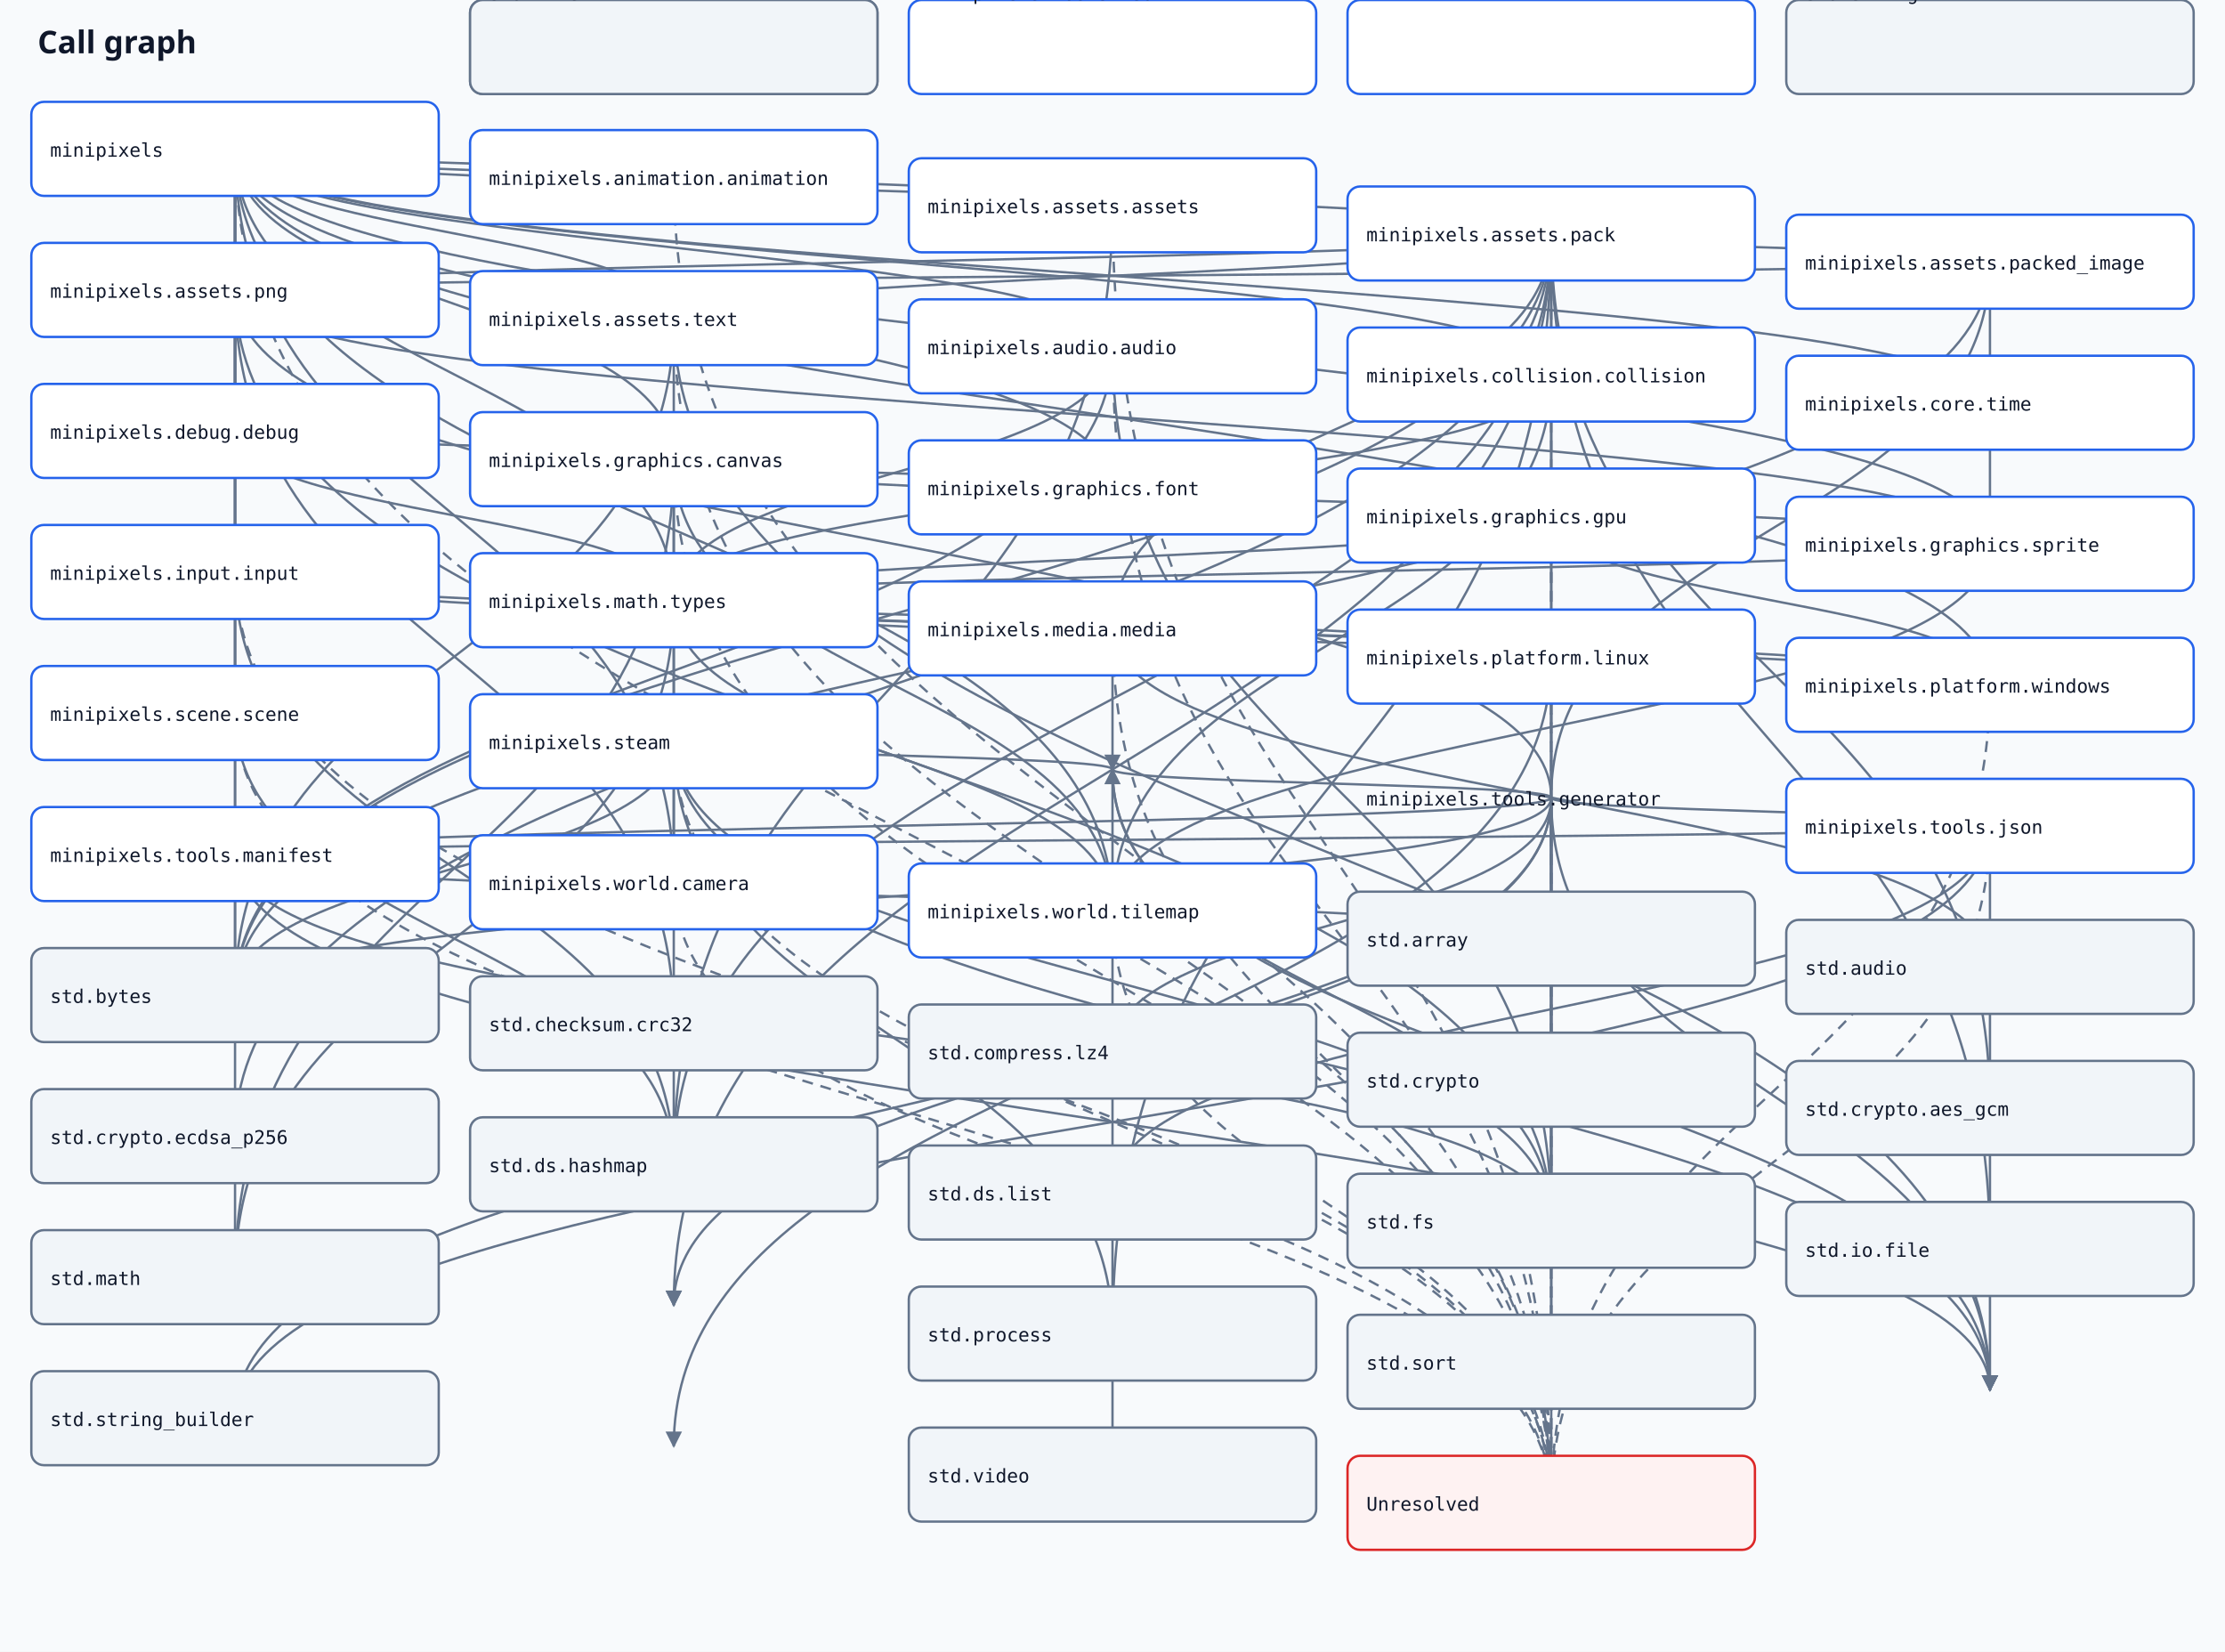
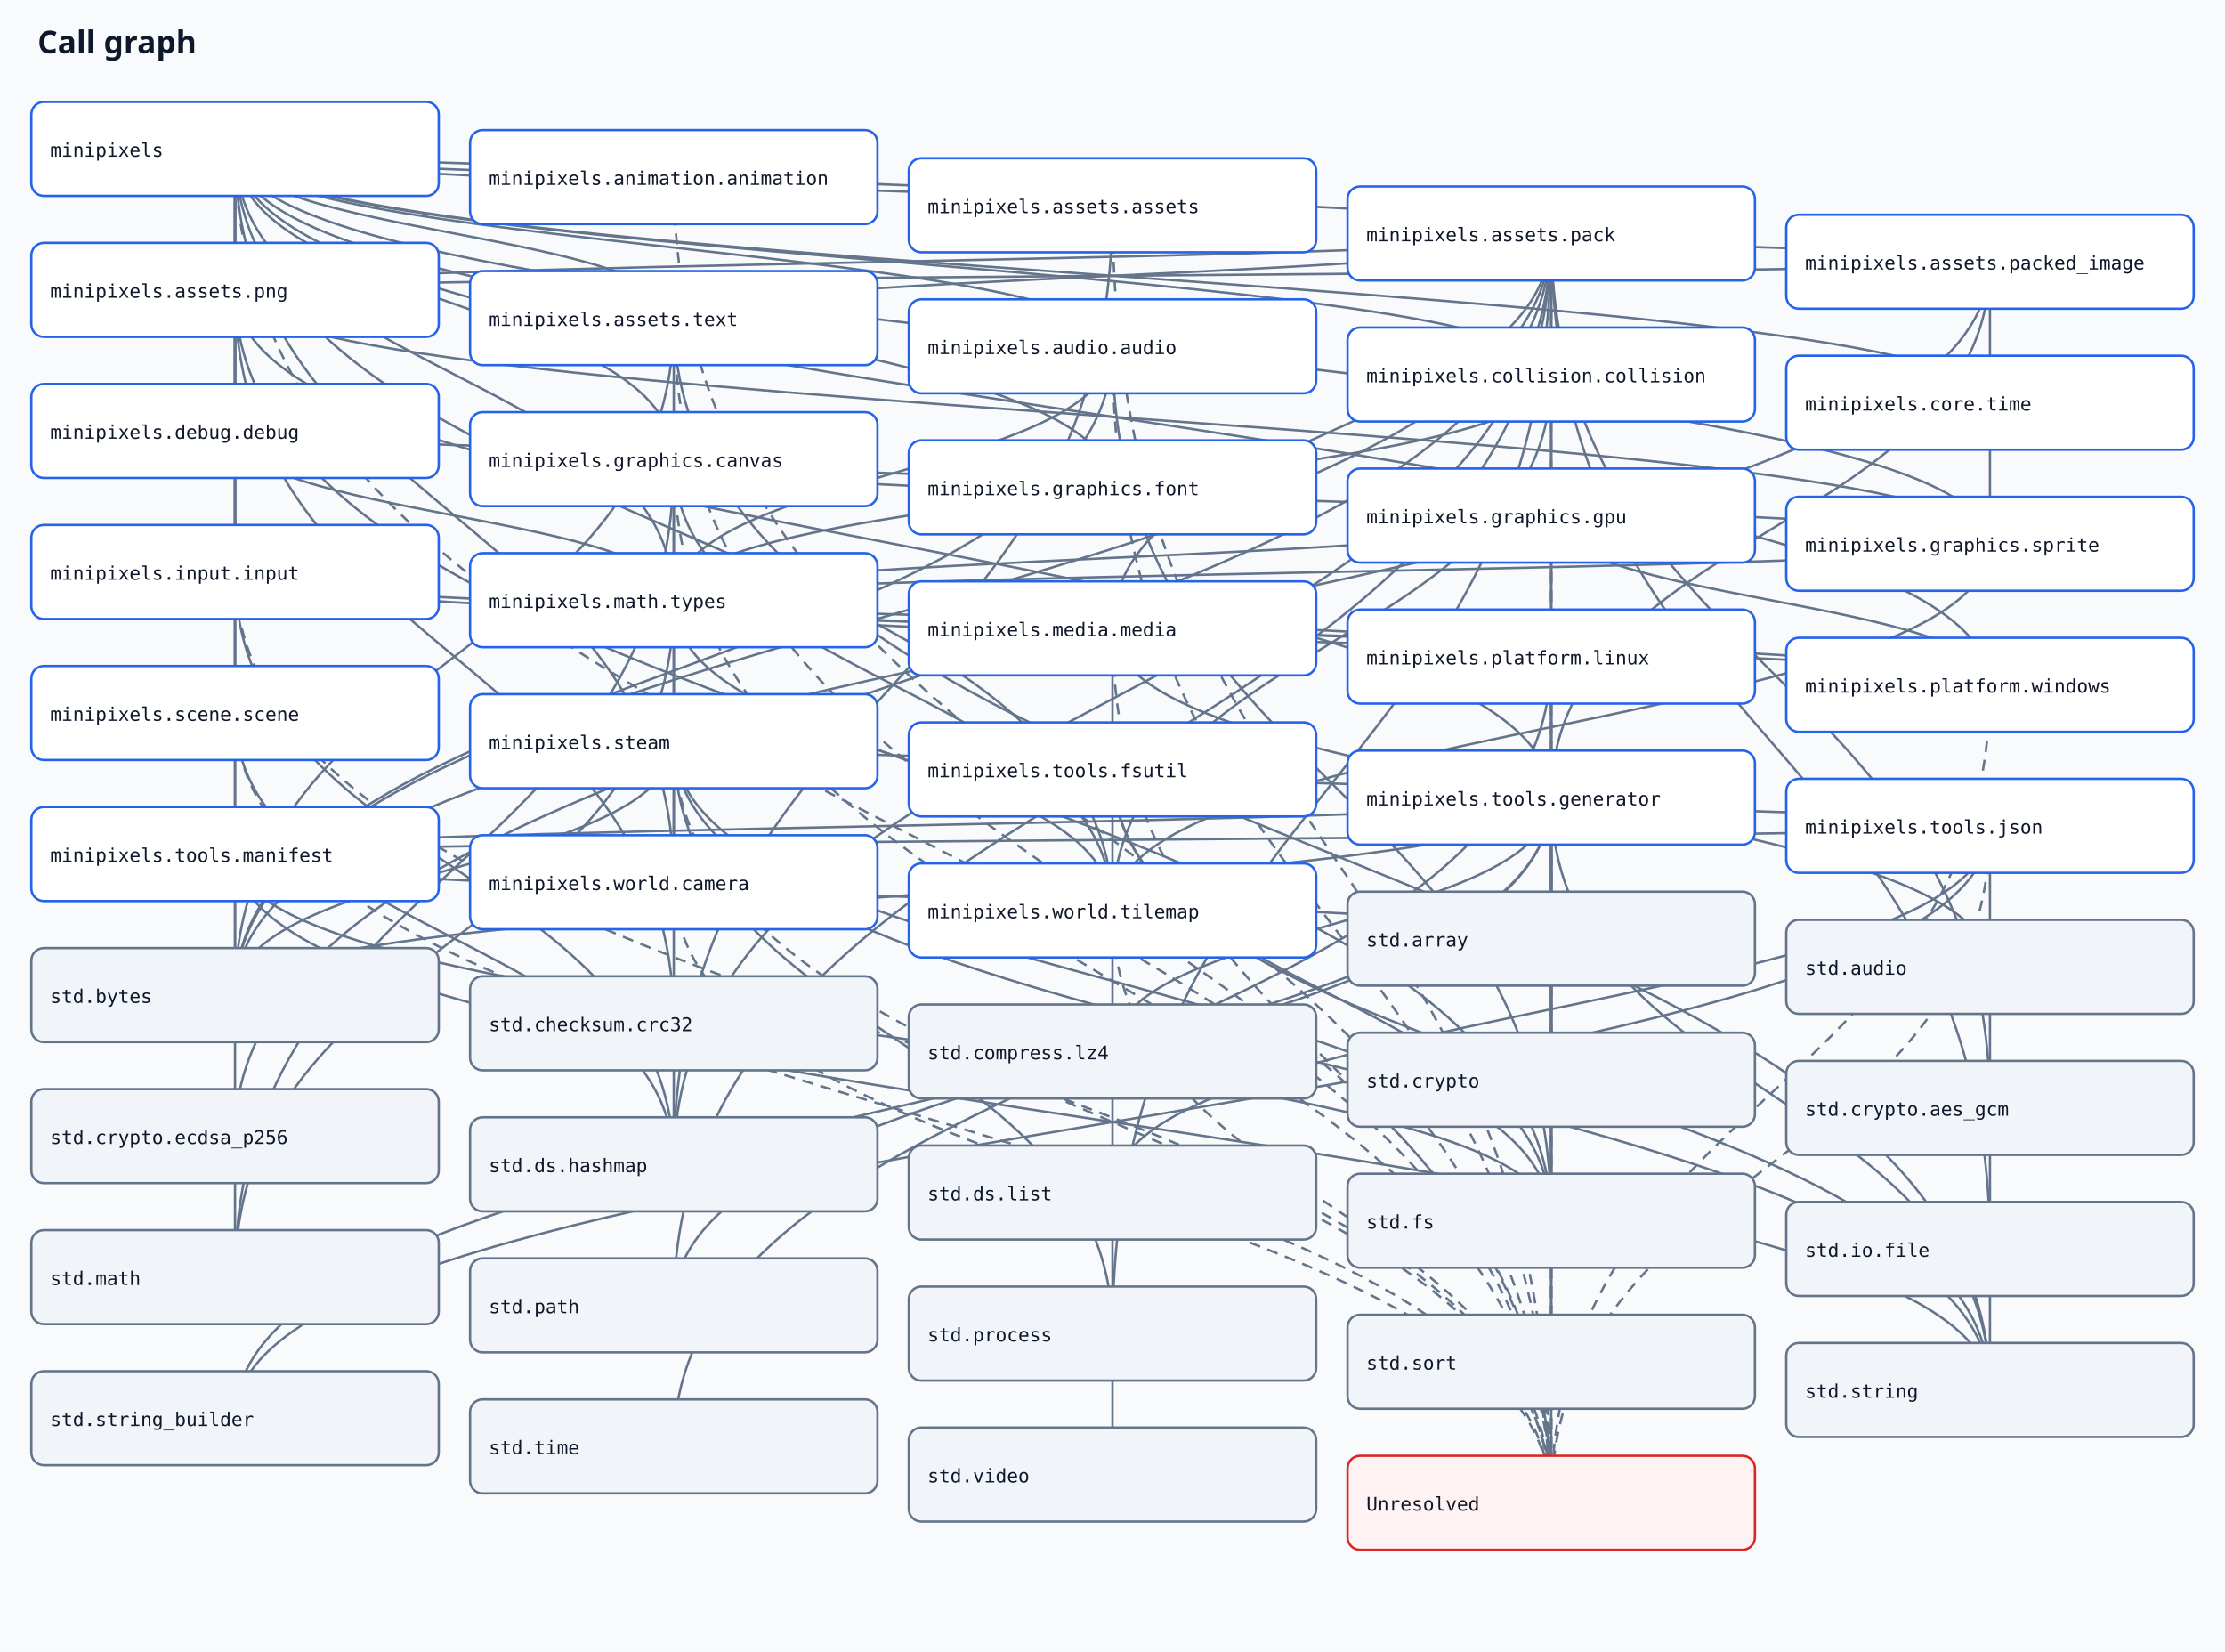
<svg xmlns="http://www.w3.org/2000/svg" width="1420" height="1054" viewBox="0 0 1420 1054" role="img" aria-labelledby="title desc">
  <defs>
    <marker id="arrow" viewBox="0 0 10 10" refX="9" refY="5" markerWidth="7" markerHeight="7" orient="auto-start-reverse">
      <path d="M 0 0 L 10 5 L 0 10 z" fill="#64748b" />
    </marker>
  </defs>
  <rect width="100%" height="100%" fill="#f8fafc" />
  <text x="24" y="34" font-family="system-ui,sans-serif" font-size="20" font-weight="700" fill="#0f172a">Call graph</text>
  <path d="M 150 95 C 150 266, 1270 266, 1270 437" fill="none" stroke="#64748b" stroke-width="1.5" marker-end="url(#arrow)" />
  <path d="M 150 95 C 150 104, 430 104, 430 113" fill="none" stroke="#64748b" stroke-width="1.5" marker-end="url(#arrow)" />
  <path d="M 430 113 C 430 536, 990 536, 990 959" fill="none" stroke="#64748b" stroke-width="1.5" stroke-dasharray="7 5" marker-end="url(#arrow)" />
  <path d="M 150 95 C 150 122, 990 122, 990 149" fill="none" stroke="#64748b" stroke-width="1.5" marker-end="url(#arrow)" />
  <path d="M 710 131 C 710 437, 430 437, 430 743" fill="none" stroke="#64748b" stroke-width="1.5" marker-end="url(#arrow)" />
  <path d="M 710 131 C 710 545, 990 545, 990 959" fill="none" stroke="#64748b" stroke-width="1.5" stroke-dasharray="7 5" marker-end="url(#arrow)" />
  <path d="M 990 149 C 990 167, 150 167, 150 185" fill="none" stroke="#64748b" stroke-width="1.5" marker-end="url(#arrow)" />
  <path d="M 990 149 C 990 392, 150 392, 150 635" fill="none" stroke="#64748b" stroke-width="1.5" marker-end="url(#arrow)" />
  <path d="M 990 149 C 990 428, 1270 428, 1270 707" fill="none" stroke="#64748b" stroke-width="1.5" marker-end="url(#arrow)" />
  <path d="M 990 149 C 990 419, 990 419, 990 689" fill="none" stroke="#64748b" stroke-width="1.5" marker-end="url(#arrow)" />
  <path d="M 990 149 C 990 554, 990 554, 990 959" fill="none" stroke="#64748b" stroke-width="1.5" stroke-dasharray="7 5" marker-end="url(#arrow)" />
  <path d="M 990 149 C 990 446, 430 446, 430 743" fill="none" stroke="#64748b" stroke-width="1.5" marker-end="url(#arrow)" />
  <path d="M 990 149 C 990 473, 1270 473, 1270 797" fill="none" stroke="#64748b" stroke-width="1.5" marker-end="url(#arrow)" />
  <path d="M 990 149 C 990 437, 150 437, 150 725" fill="none" stroke="#64748b" stroke-width="1.5" marker-end="url(#arrow)" />
  <path d="M 990 149 C 990 464, 990 464, 990 779" fill="none" stroke="#64748b" stroke-width="1.5" marker-end="url(#arrow)" />
-   <path d="M 990 149 C 990 491., 430 491., 430 833." fill="none" stroke="#64748b" stroke-width="1.5" marker-end="url(#arrow)" />
+   <path d="M 990 149 C 990 491, 430 491, 430 833" fill="none" stroke="#64748b" stroke-width="1.5" marker-end="url(#arrow)" />
  <path d="M 990 149 C 990 500, 710 500, 710 851" fill="none" stroke="#64748b" stroke-width="1.5" marker-end="url(#arrow)" />
  <path d="M 990 149 C 990 158, 1270 158, 1270 167" fill="none" stroke="#64748b" stroke-width="1.5" marker-end="url(#arrow)" />
  <path d="M 1270 167 C 1270 176, 150 176, 150 185" fill="none" stroke="#64748b" stroke-width="1.5" marker-end="url(#arrow)" />
  <path d="M 1270 167 C 1270 257, 1270 257, 1270 347" fill="none" stroke="#64748b" stroke-width="1.5" marker-end="url(#arrow)" />
  <path d="M 1270 167 C 1270 401, 150 401, 150 635" fill="none" stroke="#64748b" stroke-width="1.5" marker-end="url(#arrow)" />
  <path d="M 150 185 C 150 410, 150 410, 150 635" fill="none" stroke="#64748b" stroke-width="1.5" marker-end="url(#arrow)" />
  <path d="M 150 185 C 150 266, 1270 266, 1270 347" fill="none" stroke="#64748b" stroke-width="1.5" marker-end="url(#arrow)" />
  <path d="M 150 185 C 150 419, 430 419, 430 653" fill="none" stroke="#64748b" stroke-width="1.5" marker-end="url(#arrow)" />
  <path d="M 150 185 C 150 482, 990 482, 990 779" fill="none" stroke="#64748b" stroke-width="1.5" marker-end="url(#arrow)" />
  <path d="M 430 203 C 430 473, 430 473, 430 743" fill="none" stroke="#64748b" stroke-width="1.5" marker-end="url(#arrow)" />
  <path d="M 430 203 C 430 581, 990 581, 990 959" fill="none" stroke="#64748b" stroke-width="1.5" stroke-dasharray="7 5" marker-end="url(#arrow)" />
  <path d="M 430 203 C 430 419, 150 419, 150 635" fill="none" stroke="#64748b" stroke-width="1.5" marker-end="url(#arrow)" />
  <path d="M 430 203 C 430 176, 990 176, 990 149" fill="none" stroke="#64748b" stroke-width="1.5" marker-end="url(#arrow)" />
-   <path d="M 430 203 C 430 545, 1270 545, 1270 887." fill="none" stroke="#64748b" stroke-width="1.5" marker-end="url(#arrow)" />
+   <path d="M 430 203 C 430 545, 1270 545, 1270 887" fill="none" stroke="#64748b" stroke-width="1.5" marker-end="url(#arrow)" />
  <path d="M 710 221 C 710 590, 990 590, 990 959" fill="none" stroke="#64748b" stroke-width="1.5" stroke-dasharray="7 5" marker-end="url(#arrow)" />
  <path d="M 710 221 C 710 302, 430 302, 430 383" fill="none" stroke="#64748b" stroke-width="1.5" marker-end="url(#arrow)" />
  <path d="M 710 221 C 710 500, 990 500, 990 779" fill="none" stroke="#64748b" stroke-width="1.5" marker-end="url(#arrow)" />
  <path d="M 710 221 C 710 428, 150 428, 150 635" fill="none" stroke="#64748b" stroke-width="1.5" marker-end="url(#arrow)" />
  <path d="M 150 95 C 150 158, 710 158, 710 221" fill="none" stroke="#64748b" stroke-width="1.5" marker-end="url(#arrow)" />
  <path d="M 150 95 C 150 230, 150 230, 150 365" fill="none" stroke="#64748b" stroke-width="1.5" marker-end="url(#arrow)" />
  <path d="M 150 95 C 150 329, 430 329, 430 563" fill="none" stroke="#64748b" stroke-width="1.5" marker-end="url(#arrow)" />
  <path d="M 150 95 C 150 275, 150 275, 150 455" fill="none" stroke="#64748b" stroke-width="1.5" marker-end="url(#arrow)" />
  <path d="M 990 239 C 990 311, 430 311, 430 383" fill="none" stroke="#64748b" stroke-width="1.5" marker-end="url(#arrow)" />
  <path d="M 150 95 C 150 527, 990 527, 990 959" fill="none" stroke="#64748b" stroke-width="1.5" stroke-dasharray="7 5" marker-end="url(#arrow)" />
  <path d="M 150 95 C 150 113, 710 113, 710 131" fill="none" stroke="#64748b" stroke-width="1.5" marker-end="url(#arrow)" />
  <path d="M 150 95 C 150 176, 1270 176, 1270 257" fill="none" stroke="#64748b" stroke-width="1.5" marker-end="url(#arrow)" />
  <path d="M 150 95 C 150 194, 430 194, 430 293" fill="none" stroke="#64748b" stroke-width="1.5" marker-end="url(#arrow)" />
  <path d="M 150 275 C 150 284, 430 284, 430 293" fill="none" stroke="#64748b" stroke-width="1.5" marker-end="url(#arrow)" />
  <path d="M 150 275 C 150 329, 430 329, 430 383" fill="none" stroke="#64748b" stroke-width="1.5" marker-end="url(#arrow)" />
  <path d="M 150 95 C 150 203, 710 203, 710 311" fill="none" stroke="#64748b" stroke-width="1.5" marker-end="url(#arrow)" />
  <path d="M 150 95 C 150 185, 150 185, 150 275" fill="none" stroke="#64748b" stroke-width="1.5" marker-end="url(#arrow)" />
  <path d="M 430 293 C 430 338, 430 338, 430 383" fill="none" stroke="#64748b" stroke-width="1.5" marker-end="url(#arrow)" />
  <path d="M 430 293 C 430 626, 990 626, 990 959" fill="none" stroke="#64748b" stroke-width="1.5" stroke-dasharray="7 5" marker-end="url(#arrow)" />
  <path d="M 430 293 C 430 554, 150 554, 150 815" fill="none" stroke="#64748b" stroke-width="1.5" marker-end="url(#arrow)" />
  <path d="M 430 293 C 430 320, 1270 320, 1270 347" fill="none" stroke="#64748b" stroke-width="1.5" marker-end="url(#arrow)" />
  <path d="M 710 311 C 710 302, 430 302, 430 293" fill="none" stroke="#64748b" stroke-width="1.5" marker-end="url(#arrow)" />
  <path d="M 990 329 C 990 383, 1270 383, 1270 437" fill="none" stroke="#64748b" stroke-width="1.5" marker-end="url(#arrow)" />
  <path d="M 990 329 C 990 644, 990 644, 990 959" fill="none" stroke="#64748b" stroke-width="1.5" stroke-dasharray="7 5" marker-end="url(#arrow)" />
  <path d="M 990 329 C 990 356, 430 356, 430 383" fill="none" stroke="#64748b" stroke-width="1.5" marker-end="url(#arrow)" />
  <path d="M 1270 347 C 1270 365, 430 365, 430 383" fill="none" stroke="#64748b" stroke-width="1.5" marker-end="url(#arrow)" />
  <path d="M 150 95 C 150 221, 1270 221, 1270 347" fill="none" stroke="#64748b" stroke-width="1.5" marker-end="url(#arrow)" />
  <path d="M 150 365 C 150 662, 990 662, 990 959" fill="none" stroke="#64748b" stroke-width="1.5" stroke-dasharray="7 5" marker-end="url(#arrow)" />
  <path d="M 150 365 C 150 554, 430 554, 430 743" fill="none" stroke="#64748b" stroke-width="1.5" marker-end="url(#arrow)" />
  <path d="M 150 95 C 150 167, 990 167, 990 239" fill="none" stroke="#64748b" stroke-width="1.5" marker-end="url(#arrow)" />
  <path d="M 150 95 C 150 140, 150 140, 150 185" fill="none" stroke="#64748b" stroke-width="1.5" marker-end="url(#arrow)" />
  <path d="M 150 95 C 150 149, 430 149, 430 203" fill="none" stroke="#64748b" stroke-width="1.5" marker-end="url(#arrow)" />
  <path d="M 430 383 C 430 599, 150 599, 150 815" fill="none" stroke="#64748b" stroke-width="1.5" marker-end="url(#arrow)" />
  <path d="M 710 401 C 710 275, 990 275, 990 149" fill="none" stroke="#64748b" stroke-width="1.5" marker-end="url(#arrow)" />
  <path d="M 710 401 C 710 680, 990 680, 990 959" fill="none" stroke="#64748b" stroke-width="1.5" stroke-dasharray="7 5" marker-end="url(#arrow)" />
  <path d="M 710 401 C 710 509, 1270 509, 1270 617" fill="none" stroke="#64748b" stroke-width="1.5" marker-end="url(#arrow)" />
  <path d="M 710 401 C 710 671, 710 671, 710 941" fill="none" stroke="#64748b" stroke-width="1.5" marker-end="url(#arrow)" />
  <path d="M 990 419 C 990 401, 430 401, 430 383" fill="none" stroke="#64748b" stroke-width="1.5" marker-end="url(#arrow)" />
-   <path d="M 990 419 C 990 671, 430 671, 430 923." fill="none" stroke="#64748b" stroke-width="1.5" marker-end="url(#arrow)" />
+   <path d="M 990 419 C 990 671, 430 671, 430 923" fill="none" stroke="#64748b" stroke-width="1.5" marker-end="url(#arrow)" />
  <path d="M 990 419 C 990 689, 990 689, 990 959" fill="none" stroke="#64748b" stroke-width="1.5" stroke-dasharray="7 5" marker-end="url(#arrow)" />
  <path d="M 990 419 C 990 392, 150 392, 150 365" fill="none" stroke="#64748b" stroke-width="1.5" marker-end="url(#arrow)" />
  <path d="M 1270 437 C 1270 410, 430 410, 430 383" fill="none" stroke="#64748b" stroke-width="1.5" marker-end="url(#arrow)" />
  <path d="M 1270 437 C 1270 698, 990 698, 990 959" fill="none" stroke="#64748b" stroke-width="1.5" stroke-dasharray="7 5" marker-end="url(#arrow)" />
  <path d="M 1270 437 C 1270 401, 150 401, 150 365" fill="none" stroke="#64748b" stroke-width="1.5" marker-end="url(#arrow)" />
  <path d="M 150 95 C 150 239, 430 239, 430 383" fill="none" stroke="#64748b" stroke-width="1.5" marker-end="url(#arrow)" />
  <path d="M 150 95 C 150 455, 150 455, 150 815" fill="none" stroke="#64748b" stroke-width="1.5" marker-end="url(#arrow)" />
  <path d="M 150 455 C 150 599, 430 599, 430 743" fill="none" stroke="#64748b" stroke-width="1.5" marker-end="url(#arrow)" />
  <path d="M 150 455 C 150 707, 990 707, 990 959" fill="none" stroke="#64748b" stroke-width="1.5" stroke-dasharray="7 5" marker-end="url(#arrow)" />
  <path d="M 430 473 C 430 716, 990 716, 990 959" fill="none" stroke="#64748b" stroke-width="1.5" stroke-dasharray="7 5" marker-end="url(#arrow)" />
  <path d="M 430 473 C 430 626, 990 626, 990 779" fill="none" stroke="#64748b" stroke-width="1.5" marker-end="url(#arrow)" />
  <path d="M 430 473 C 430 554, 150 554, 150 635" fill="none" stroke="#64748b" stroke-width="1.5" marker-end="url(#arrow)" />
-   <path d="M 430 473 C 430 680, 1270 680, 1270 887." fill="none" stroke="#64748b" stroke-width="1.5" marker-end="url(#arrow)" />
-   <path d="M 430 473 C 430 482, 710 482, 710 491." fill="none" stroke="#64748b" stroke-width="1.5" marker-end="url(#arrow)" />
+   <path d="M 430 473 C 430 680, 1270 680, 1270 887" fill="none" stroke="#64748b" stroke-width="1.5" marker-end="url(#arrow)" />
+   <path d="M 430 473 C 430 482, 710 482, 710 491" fill="none" stroke="#64748b" stroke-width="1.5" marker-end="url(#arrow)" />
  <path d="M 430 473 C 430 662, 710 662, 710 851" fill="none" stroke="#64748b" stroke-width="1.5" marker-end="url(#arrow)" />
  <path d="M 150 95 C 150 338, 710 338, 710 581" fill="none" stroke="#64748b" stroke-width="1.5" marker-end="url(#arrow)" />
-   <path d="M 710 491. C 710 689., 1270 689., 1270 887." fill="none" stroke="#64748b" stroke-width="1.5" marker-end="url(#arrow)" />
-   <path d="M 710 491. C 710 635, 990 635, 990 779" fill="none" stroke="#64748b" stroke-width="1.5" marker-end="url(#arrow)" />
-   <path d="M 990 509. C 990 554, 990 554, 990 599" fill="none" stroke="#64748b" stroke-width="1.5" marker-end="url(#arrow)" />
-   <path d="M 990 509. C 990 518, 1270 518, 1270 527" fill="none" stroke="#64748b" stroke-width="1.5" marker-end="url(#arrow)" />
-   <path d="M 990 509. C 990 734, 990 734, 990 959" fill="none" stroke="#64748b" stroke-width="1.5" stroke-dasharray="7 5" marker-end="url(#arrow)" />
-   <path d="M 990 509. C 990 707, 150 707, 150 905" fill="none" stroke="#64748b" stroke-width="1.5" marker-end="url(#arrow)" />
-   <path d="M 990 509. C 990 338, 1270 338, 1270 167" fill="none" stroke="#64748b" stroke-width="1.5" marker-end="url(#arrow)" />
-   <path d="M 990 509. C 990 347, 150 347, 150 185" fill="none" stroke="#64748b" stroke-width="1.5" marker-end="url(#arrow)" />
-   <path d="M 990 509. C 990 644, 990 644, 990 779" fill="none" stroke="#64748b" stroke-width="1.5" marker-end="url(#arrow)" />
-   <path d="M 990 509. C 990 689, 990 689, 990 869" fill="none" stroke="#64748b" stroke-width="1.5" marker-end="url(#arrow)" />
-   <path d="M 990 509. C 990 527, 150 527, 150 545" fill="none" stroke="#64748b" stroke-width="1.5" marker-end="url(#arrow)" />
-   <path d="M 990 509. C 990 500, 710 500, 710 491." fill="none" stroke="#64748b" stroke-width="1.5" marker-end="url(#arrow)" />
-   <path d="M 990 509. C 990 698, 1270 698, 1270 887." fill="none" stroke="#64748b" stroke-width="1.5" marker-end="url(#arrow)" />
-   <path d="M 990 509. C 990 572, 150 572, 150 635" fill="none" stroke="#64748b" stroke-width="1.5" marker-end="url(#arrow)" />
-   <path d="M 990 509. C 990 590, 710 590, 710 671" fill="none" stroke="#64748b" stroke-width="1.5" marker-end="url(#arrow)" />
-   <path d="M 990 509. C 990 671., 430 671., 430 833." fill="none" stroke="#64748b" stroke-width="1.5" marker-end="url(#arrow)" />
-   <path d="M 1270 527 C 1270 707, 1270 707, 1270 887." fill="none" stroke="#64748b" stroke-width="1.5" marker-end="url(#arrow)" />
+   <path d="M 710 491 C 710 689, 1270 689, 1270 887" fill="none" stroke="#64748b" stroke-width="1.5" marker-end="url(#arrow)" />
+   <path d="M 710 491 C 710 635, 990 635, 990 779" fill="none" stroke="#64748b" stroke-width="1.5" marker-end="url(#arrow)" />
+   <path d="M 990 509 C 990 554, 990 554, 990 599" fill="none" stroke="#64748b" stroke-width="1.5" marker-end="url(#arrow)" />
+   <path d="M 990 509 C 990 518, 1270 518, 1270 527" fill="none" stroke="#64748b" stroke-width="1.5" marker-end="url(#arrow)" />
+   <path d="M 990 509 C 990 734, 990 734, 990 959" fill="none" stroke="#64748b" stroke-width="1.5" stroke-dasharray="7 5" marker-end="url(#arrow)" />
+   <path d="M 990 509 C 990 707, 150 707, 150 905" fill="none" stroke="#64748b" stroke-width="1.5" marker-end="url(#arrow)" />
+   <path d="M 990 509 C 990 338, 1270 338, 1270 167" fill="none" stroke="#64748b" stroke-width="1.5" marker-end="url(#arrow)" />
+   <path d="M 990 509 C 990 347, 150 347, 150 185" fill="none" stroke="#64748b" stroke-width="1.5" marker-end="url(#arrow)" />
+   <path d="M 990 509 C 990 644, 990 644, 990 779" fill="none" stroke="#64748b" stroke-width="1.5" marker-end="url(#arrow)" />
+   <path d="M 990 509 C 990 689, 990 689, 990 869" fill="none" stroke="#64748b" stroke-width="1.5" marker-end="url(#arrow)" />
+   <path d="M 990 509 C 990 527, 150 527, 150 545" fill="none" stroke="#64748b" stroke-width="1.5" marker-end="url(#arrow)" />
+   <path d="M 990 509 C 990 500, 710 500, 710 491" fill="none" stroke="#64748b" stroke-width="1.5" marker-end="url(#arrow)" />
+   <path d="M 990 509 C 990 698, 1270 698, 1270 887" fill="none" stroke="#64748b" stroke-width="1.5" marker-end="url(#arrow)" />
+   <path d="M 990 509 C 990 572, 150 572, 150 635" fill="none" stroke="#64748b" stroke-width="1.5" marker-end="url(#arrow)" />
+   <path d="M 990 509 C 990 590, 710 590, 710 671" fill="none" stroke="#64748b" stroke-width="1.5" marker-end="url(#arrow)" />
+   <path d="M 990 509 C 990 671, 430 671, 430 833" fill="none" stroke="#64748b" stroke-width="1.5" marker-end="url(#arrow)" />
+   <path d="M 1270 527 C 1270 707, 1270 707, 1270 887" fill="none" stroke="#64748b" stroke-width="1.5" marker-end="url(#arrow)" />
  <path d="M 1270 527 C 1270 743, 990 743, 990 959" fill="none" stroke="#64748b" stroke-width="1.5" stroke-dasharray="7 5" marker-end="url(#arrow)" />
  <path d="M 1270 527 C 1270 644, 710 644, 710 761" fill="none" stroke="#64748b" stroke-width="1.5" marker-end="url(#arrow)" />
  <path d="M 1270 527 C 1270 716, 150 716, 150 905" fill="none" stroke="#64748b" stroke-width="1.5" marker-end="url(#arrow)" />
  <path d="M 150 545 C 150 572, 990 572, 990 599" fill="none" stroke="#64748b" stroke-width="1.5" marker-end="url(#arrow)" />
-   <path d="M 150 545 C 150 716, 1270 716, 1270 887." fill="none" stroke="#64748b" stroke-width="1.5" marker-end="url(#arrow)" />
+   <path d="M 150 545 C 150 716, 1270 716, 1270 887" fill="none" stroke="#64748b" stroke-width="1.5" marker-end="url(#arrow)" />
  <path d="M 150 545 C 150 662, 990 662, 990 779" fill="none" stroke="#64748b" stroke-width="1.5" marker-end="url(#arrow)" />
  <path d="M 150 545 C 150 536, 1270 536, 1270 527" fill="none" stroke="#64748b" stroke-width="1.5" marker-end="url(#arrow)" />
  <path d="M 430 563 C 430 473, 430 473, 430 383" fill="none" stroke="#64748b" stroke-width="1.5" marker-end="url(#arrow)" />
  <path d="M 430 563 C 430 761, 990 761, 990 959" fill="none" stroke="#64748b" stroke-width="1.5" stroke-dasharray="7 5" marker-end="url(#arrow)" />
  <path d="M 710 581 C 710 464, 1270 464, 1270 347" fill="none" stroke="#64748b" stroke-width="1.5" marker-end="url(#arrow)" />
  <path d="M 710 581 C 710 770, 990 770, 990 959" fill="none" stroke="#64748b" stroke-width="1.5" stroke-dasharray="7 5" marker-end="url(#arrow)" />
  <path d="M 710 581 C 710 437, 430 437, 430 293" fill="none" stroke="#64748b" stroke-width="1.5" marker-end="url(#arrow)" />
  <path d="M 710 581 C 710 482, 430 482, 430 383" fill="none" stroke="#64748b" stroke-width="1.5" marker-end="url(#arrow)" />
  <path d="M 710 581 C 710 410, 990 410, 990 239" fill="none" stroke="#64748b" stroke-width="1.5" marker-end="url(#arrow)" />
  <g>
    <rect x="20" y="65" width="260" height="60" rx="8" fill="#ffffff" stroke="#2563eb" stroke-width="1.5" />
    <text x="32" y="100" font-family="ui-monospace,monospace" font-size="12" fill="#0f172a">minipixels</text>
  </g>
  <g>
    <rect x="300" y="83" width="260" height="60" rx="8" fill="#ffffff" stroke="#2563eb" stroke-width="1.5" />
    <text x="312" y="118" font-family="ui-monospace,monospace" font-size="12" fill="#0f172a">minipixels.animation.animation</text>
  </g>
  <g>
    <rect x="580" y="101" width="260" height="60" rx="8" fill="#ffffff" stroke="#2563eb" stroke-width="1.5" />
    <text x="592" y="136" font-family="ui-monospace,monospace" font-size="12" fill="#0f172a">minipixels.assets.assets</text>
  </g>
  <g>
    <rect x="860" y="119" width="260" height="60" rx="8" fill="#ffffff" stroke="#2563eb" stroke-width="1.5" />
    <text x="872" y="154" font-family="ui-monospace,monospace" font-size="12" fill="#0f172a">minipixels.assets.pack</text>
  </g>
  <g>
    <rect x="1140" y="137" width="260" height="60" rx="8" fill="#ffffff" stroke="#2563eb" stroke-width="1.5" />
    <text x="1152" y="172" font-family="ui-monospace,monospace" font-size="12" fill="#0f172a">minipixels.assets.packed_image</text>
  </g>
  <g>
    <rect x="20" y="155" width="260" height="60" rx="8" fill="#ffffff" stroke="#2563eb" stroke-width="1.5" />
    <text x="32" y="190" font-family="ui-monospace,monospace" font-size="12" fill="#0f172a">minipixels.assets.png</text>
  </g>
  <g>
    <rect x="300" y="173" width="260" height="60" rx="8" fill="#ffffff" stroke="#2563eb" stroke-width="1.5" />
    <text x="312" y="208" font-family="ui-monospace,monospace" font-size="12" fill="#0f172a">minipixels.assets.text</text>
  </g>
  <g>
    <rect x="580" y="191" width="260" height="60" rx="8" fill="#ffffff" stroke="#2563eb" stroke-width="1.5" />
    <text x="592" y="226" font-family="ui-monospace,monospace" font-size="12" fill="#0f172a">minipixels.audio.audio</text>
  </g>
  <g>
    <rect x="860" y="209" width="260" height="60" rx="8" fill="#ffffff" stroke="#2563eb" stroke-width="1.5" />
    <text x="872" y="244" font-family="ui-monospace,monospace" font-size="12" fill="#0f172a">minipixels.collision.collision</text>
  </g>
  <g>
    <rect x="1140" y="227" width="260" height="60" rx="8" fill="#ffffff" stroke="#2563eb" stroke-width="1.5" />
    <text x="1152" y="262" font-family="ui-monospace,monospace" font-size="12" fill="#0f172a">minipixels.core.time</text>
  </g>
  <g>
    <rect x="20" y="245" width="260" height="60" rx="8" fill="#ffffff" stroke="#2563eb" stroke-width="1.5" />
    <text x="32" y="280" font-family="ui-monospace,monospace" font-size="12" fill="#0f172a">minipixels.debug.debug</text>
  </g>
  <g>
    <rect x="300" y="263" width="260" height="60" rx="8" fill="#ffffff" stroke="#2563eb" stroke-width="1.5" />
    <text x="312" y="298" font-family="ui-monospace,monospace" font-size="12" fill="#0f172a">minipixels.graphics.canvas</text>
  </g>
  <g>
    <rect x="580" y="281" width="260" height="60" rx="8" fill="#ffffff" stroke="#2563eb" stroke-width="1.5" />
    <text x="592" y="316" font-family="ui-monospace,monospace" font-size="12" fill="#0f172a">minipixels.graphics.font</text>
  </g>
  <g>
    <rect x="860" y="299" width="260" height="60" rx="8" fill="#ffffff" stroke="#2563eb" stroke-width="1.5" />
    <text x="872" y="334" font-family="ui-monospace,monospace" font-size="12" fill="#0f172a">minipixels.graphics.gpu</text>
  </g>
  <g>
    <rect x="1140" y="317" width="260" height="60" rx="8" fill="#ffffff" stroke="#2563eb" stroke-width="1.5" />
    <text x="1152" y="352" font-family="ui-monospace,monospace" font-size="12" fill="#0f172a">minipixels.graphics.sprite</text>
  </g>
  <g>
    <rect x="20" y="335" width="260" height="60" rx="8" fill="#ffffff" stroke="#2563eb" stroke-width="1.5" />
    <text x="32" y="370" font-family="ui-monospace,monospace" font-size="12" fill="#0f172a">minipixels.input.input</text>
  </g>
  <g>
    <rect x="300" y="353" width="260" height="60" rx="8" fill="#ffffff" stroke="#2563eb" stroke-width="1.5" />
    <text x="312" y="388" font-family="ui-monospace,monospace" font-size="12" fill="#0f172a">minipixels.math.types</text>
  </g>
  <g>
    <rect x="580" y="371" width="260" height="60" rx="8" fill="#ffffff" stroke="#2563eb" stroke-width="1.5" />
    <text x="592" y="406" font-family="ui-monospace,monospace" font-size="12" fill="#0f172a">minipixels.media.media</text>
  </g>
  <g>
    <rect x="860" y="389" width="260" height="60" rx="8" fill="#ffffff" stroke="#2563eb" stroke-width="1.5" />
    <text x="872" y="424" font-family="ui-monospace,monospace" font-size="12" fill="#0f172a">minipixels.platform.linux</text>
  </g>
  <g>
    <rect x="1140" y="407" width="260" height="60" rx="8" fill="#ffffff" stroke="#2563eb" stroke-width="1.5" />
    <text x="1152" y="442" font-family="ui-monospace,monospace" font-size="12" fill="#0f172a">minipixels.platform.windows</text>
  </g>
  <g>
    <rect x="20" y="425" width="260" height="60" rx="8" fill="#ffffff" stroke="#2563eb" stroke-width="1.5" />
    <text x="32" y="460" font-family="ui-monospace,monospace" font-size="12" fill="#0f172a">minipixels.scene.scene</text>
  </g>
  <g>
    <rect x="300" y="443" width="260" height="60" rx="8" fill="#ffffff" stroke="#2563eb" stroke-width="1.5" />
    <text x="312" y="478" font-family="ui-monospace,monospace" font-size="12" fill="#0f172a">minipixels.steam</text>
  </g>
  <g>
-     <rect x="580" y="461." width="260" height="60" rx="8" fill="#ffffff" stroke="#2563eb" stroke-width="1.5" />
-     <text x="592" y="496." font-family="ui-monospace,monospace" font-size="12" fill="#0f172a">minipixels.tools.fsutil</text>
-   </g>
-   <g>
-     <rect x="860" y="479." width="260" height="60" rx="8" fill="#ffffff" stroke="#2563eb" stroke-width="1.5" />
+     <rect x="580" y="461" width="260" height="60" rx="8" fill="#ffffff" stroke="#2563eb" stroke-width="1.5" />
+     <text x="592" y="496" font-family="ui-monospace,monospace" font-size="12" fill="#0f172a">minipixels.tools.fsutil</text>
+   </g>
+   <g>
+     <rect x="860" y="479" width="260" height="60" rx="8" fill="#ffffff" stroke="#2563eb" stroke-width="1.5" />
    <text x="872" y="514" font-family="ui-monospace,monospace" font-size="12" fill="#0f172a">minipixels.tools.generator</text>
  </g>
  <g>
    <rect x="1140" y="497" width="260" height="60" rx="8" fill="#ffffff" stroke="#2563eb" stroke-width="1.5" />
    <text x="1152" y="532" font-family="ui-monospace,monospace" font-size="12" fill="#0f172a">minipixels.tools.json</text>
  </g>
  <g>
    <rect x="20" y="515" width="260" height="60" rx="8" fill="#ffffff" stroke="#2563eb" stroke-width="1.5" />
    <text x="32" y="550" font-family="ui-monospace,monospace" font-size="12" fill="#0f172a">minipixels.tools.manifest</text>
  </g>
  <g>
    <rect x="300" y="533" width="260" height="60" rx="8" fill="#ffffff" stroke="#2563eb" stroke-width="1.5" />
    <text x="312" y="568" font-family="ui-monospace,monospace" font-size="12" fill="#0f172a">minipixels.world.camera</text>
  </g>
  <g>
    <rect x="580" y="551" width="260" height="60" rx="8" fill="#ffffff" stroke="#2563eb" stroke-width="1.5" />
    <text x="592" y="586" font-family="ui-monospace,monospace" font-size="12" fill="#0f172a">minipixels.world.tilemap</text>
  </g>
  <g>
    <rect x="860" y="569" width="260" height="60" rx="8" fill="#f1f5f9" stroke="#64748b" stroke-width="1.5" />
    <text x="872" y="604" font-family="ui-monospace,monospace" font-size="12" fill="#0f172a">std.array</text>
  </g>
  <g>
    <rect x="1140" y="587" width="260" height="60" rx="8" fill="#f1f5f9" stroke="#64748b" stroke-width="1.5" />
    <text x="1152" y="622" font-family="ui-monospace,monospace" font-size="12" fill="#0f172a">std.audio</text>
  </g>
  <g>
    <rect x="20" y="605" width="260" height="60" rx="8" fill="#f1f5f9" stroke="#64748b" stroke-width="1.5" />
    <text x="32" y="640" font-family="ui-monospace,monospace" font-size="12" fill="#0f172a">std.bytes</text>
  </g>
  <g>
    <rect x="300" y="623" width="260" height="60" rx="8" fill="#f1f5f9" stroke="#64748b" stroke-width="1.5" />
    <text x="312" y="658" font-family="ui-monospace,monospace" font-size="12" fill="#0f172a">std.checksum.crc32</text>
  </g>
  <g>
    <rect x="580" y="641" width="260" height="60" rx="8" fill="#f1f5f9" stroke="#64748b" stroke-width="1.5" />
    <text x="592" y="676" font-family="ui-monospace,monospace" font-size="12" fill="#0f172a">std.compress.lz4</text>
  </g>
  <g>
    <rect x="860" y="659" width="260" height="60" rx="8" fill="#f1f5f9" stroke="#64748b" stroke-width="1.5" />
    <text x="872" y="694" font-family="ui-monospace,monospace" font-size="12" fill="#0f172a">std.crypto</text>
  </g>
  <g>
    <rect x="1140" y="677" width="260" height="60" rx="8" fill="#f1f5f9" stroke="#64748b" stroke-width="1.5" />
    <text x="1152" y="712" font-family="ui-monospace,monospace" font-size="12" fill="#0f172a">std.crypto.aes_gcm</text>
  </g>
  <g>
    <rect x="20" y="695" width="260" height="60" rx="8" fill="#f1f5f9" stroke="#64748b" stroke-width="1.5" />
    <text x="32" y="730" font-family="ui-monospace,monospace" font-size="12" fill="#0f172a">std.crypto.ecdsa_p256</text>
  </g>
  <g>
    <rect x="300" y="713" width="260" height="60" rx="8" fill="#f1f5f9" stroke="#64748b" stroke-width="1.5" />
    <text x="312" y="748" font-family="ui-monospace,monospace" font-size="12" fill="#0f172a">std.ds.hashmap</text>
  </g>
  <g>
    <rect x="580" y="731" width="260" height="60" rx="8" fill="#f1f5f9" stroke="#64748b" stroke-width="1.5" />
    <text x="592" y="766" font-family="ui-monospace,monospace" font-size="12" fill="#0f172a">std.ds.list</text>
  </g>
  <g>
    <rect x="860" y="749" width="260" height="60" rx="8" fill="#f1f5f9" stroke="#64748b" stroke-width="1.5" />
    <text x="872" y="784" font-family="ui-monospace,monospace" font-size="12" fill="#0f172a">std.fs</text>
  </g>
  <g>
    <rect x="1140" y="767" width="260" height="60" rx="8" fill="#f1f5f9" stroke="#64748b" stroke-width="1.5" />
    <text x="1152" y="802" font-family="ui-monospace,monospace" font-size="12" fill="#0f172a">std.io.file</text>
  </g>
  <g>
    <rect x="20" y="785" width="260" height="60" rx="8" fill="#f1f5f9" stroke="#64748b" stroke-width="1.5" />
    <text x="32" y="820" font-family="ui-monospace,monospace" font-size="12" fill="#0f172a">std.math</text>
  </g>
  <g>
-     <rect x="300" y="803." width="260" height="60" rx="8" fill="#f1f5f9" stroke="#64748b" stroke-width="1.5" />
-     <text x="312" y="838." font-family="ui-monospace,monospace" font-size="12" fill="#0f172a">std.path</text>
+     <rect x="300" y="803" width="260" height="60" rx="8" fill="#f1f5f9" stroke="#64748b" stroke-width="1.5" />
+     <text x="312" y="838" font-family="ui-monospace,monospace" font-size="12" fill="#0f172a">std.path</text>
  </g>
  <g>
    <rect x="580" y="821" width="260" height="60" rx="8" fill="#f1f5f9" stroke="#64748b" stroke-width="1.5" />
    <text x="592" y="856" font-family="ui-monospace,monospace" font-size="12" fill="#0f172a">std.process</text>
  </g>
  <g>
    <rect x="860" y="839" width="260" height="60" rx="8" fill="#f1f5f9" stroke="#64748b" stroke-width="1.5" />
    <text x="872" y="874" font-family="ui-monospace,monospace" font-size="12" fill="#0f172a">std.sort</text>
  </g>
  <g>
-     <rect x="1140" y="857." width="260" height="60" rx="8" fill="#f1f5f9" stroke="#64748b" stroke-width="1.5" />
-     <text x="1152" y="892." font-family="ui-monospace,monospace" font-size="12" fill="#0f172a">std.string</text>
+     <rect x="1140" y="857" width="260" height="60" rx="8" fill="#f1f5f9" stroke="#64748b" stroke-width="1.5" />
+     <text x="1152" y="892" font-family="ui-monospace,monospace" font-size="12" fill="#0f172a">std.string</text>
  </g>
  <g>
    <rect x="20" y="875" width="260" height="60" rx="8" fill="#f1f5f9" stroke="#64748b" stroke-width="1.5" />
    <text x="32" y="910" font-family="ui-monospace,monospace" font-size="12" fill="#0f172a">std.string_builder</text>
  </g>
  <g>
-     <rect x="300" y="893." width="260" height="60" rx="8" fill="#f1f5f9" stroke="#64748b" stroke-width="1.5" />
-     <text x="312" y="928." font-family="ui-monospace,monospace" font-size="12" fill="#0f172a">std.time</text>
+     <rect x="300" y="893" width="260" height="60" rx="8" fill="#f1f5f9" stroke="#64748b" stroke-width="1.5" />
+     <text x="312" y="928" font-family="ui-monospace,monospace" font-size="12" fill="#0f172a">std.time</text>
  </g>
  <g>
    <rect x="580" y="911" width="260" height="60" rx="8" fill="#f1f5f9" stroke="#64748b" stroke-width="1.5" />
    <text x="592" y="946" font-family="ui-monospace,monospace" font-size="12" fill="#0f172a">std.video</text>
  </g>
  <g>
    <rect x="860" y="929" width="260" height="60" rx="8" fill="#fef2f2" stroke="#dc2626" stroke-width="1.5" />
    <text x="872" y="964" font-family="ui-monospace,monospace" font-size="12" fill="#0f172a">Unresolved</text>
  </g>
</svg>
